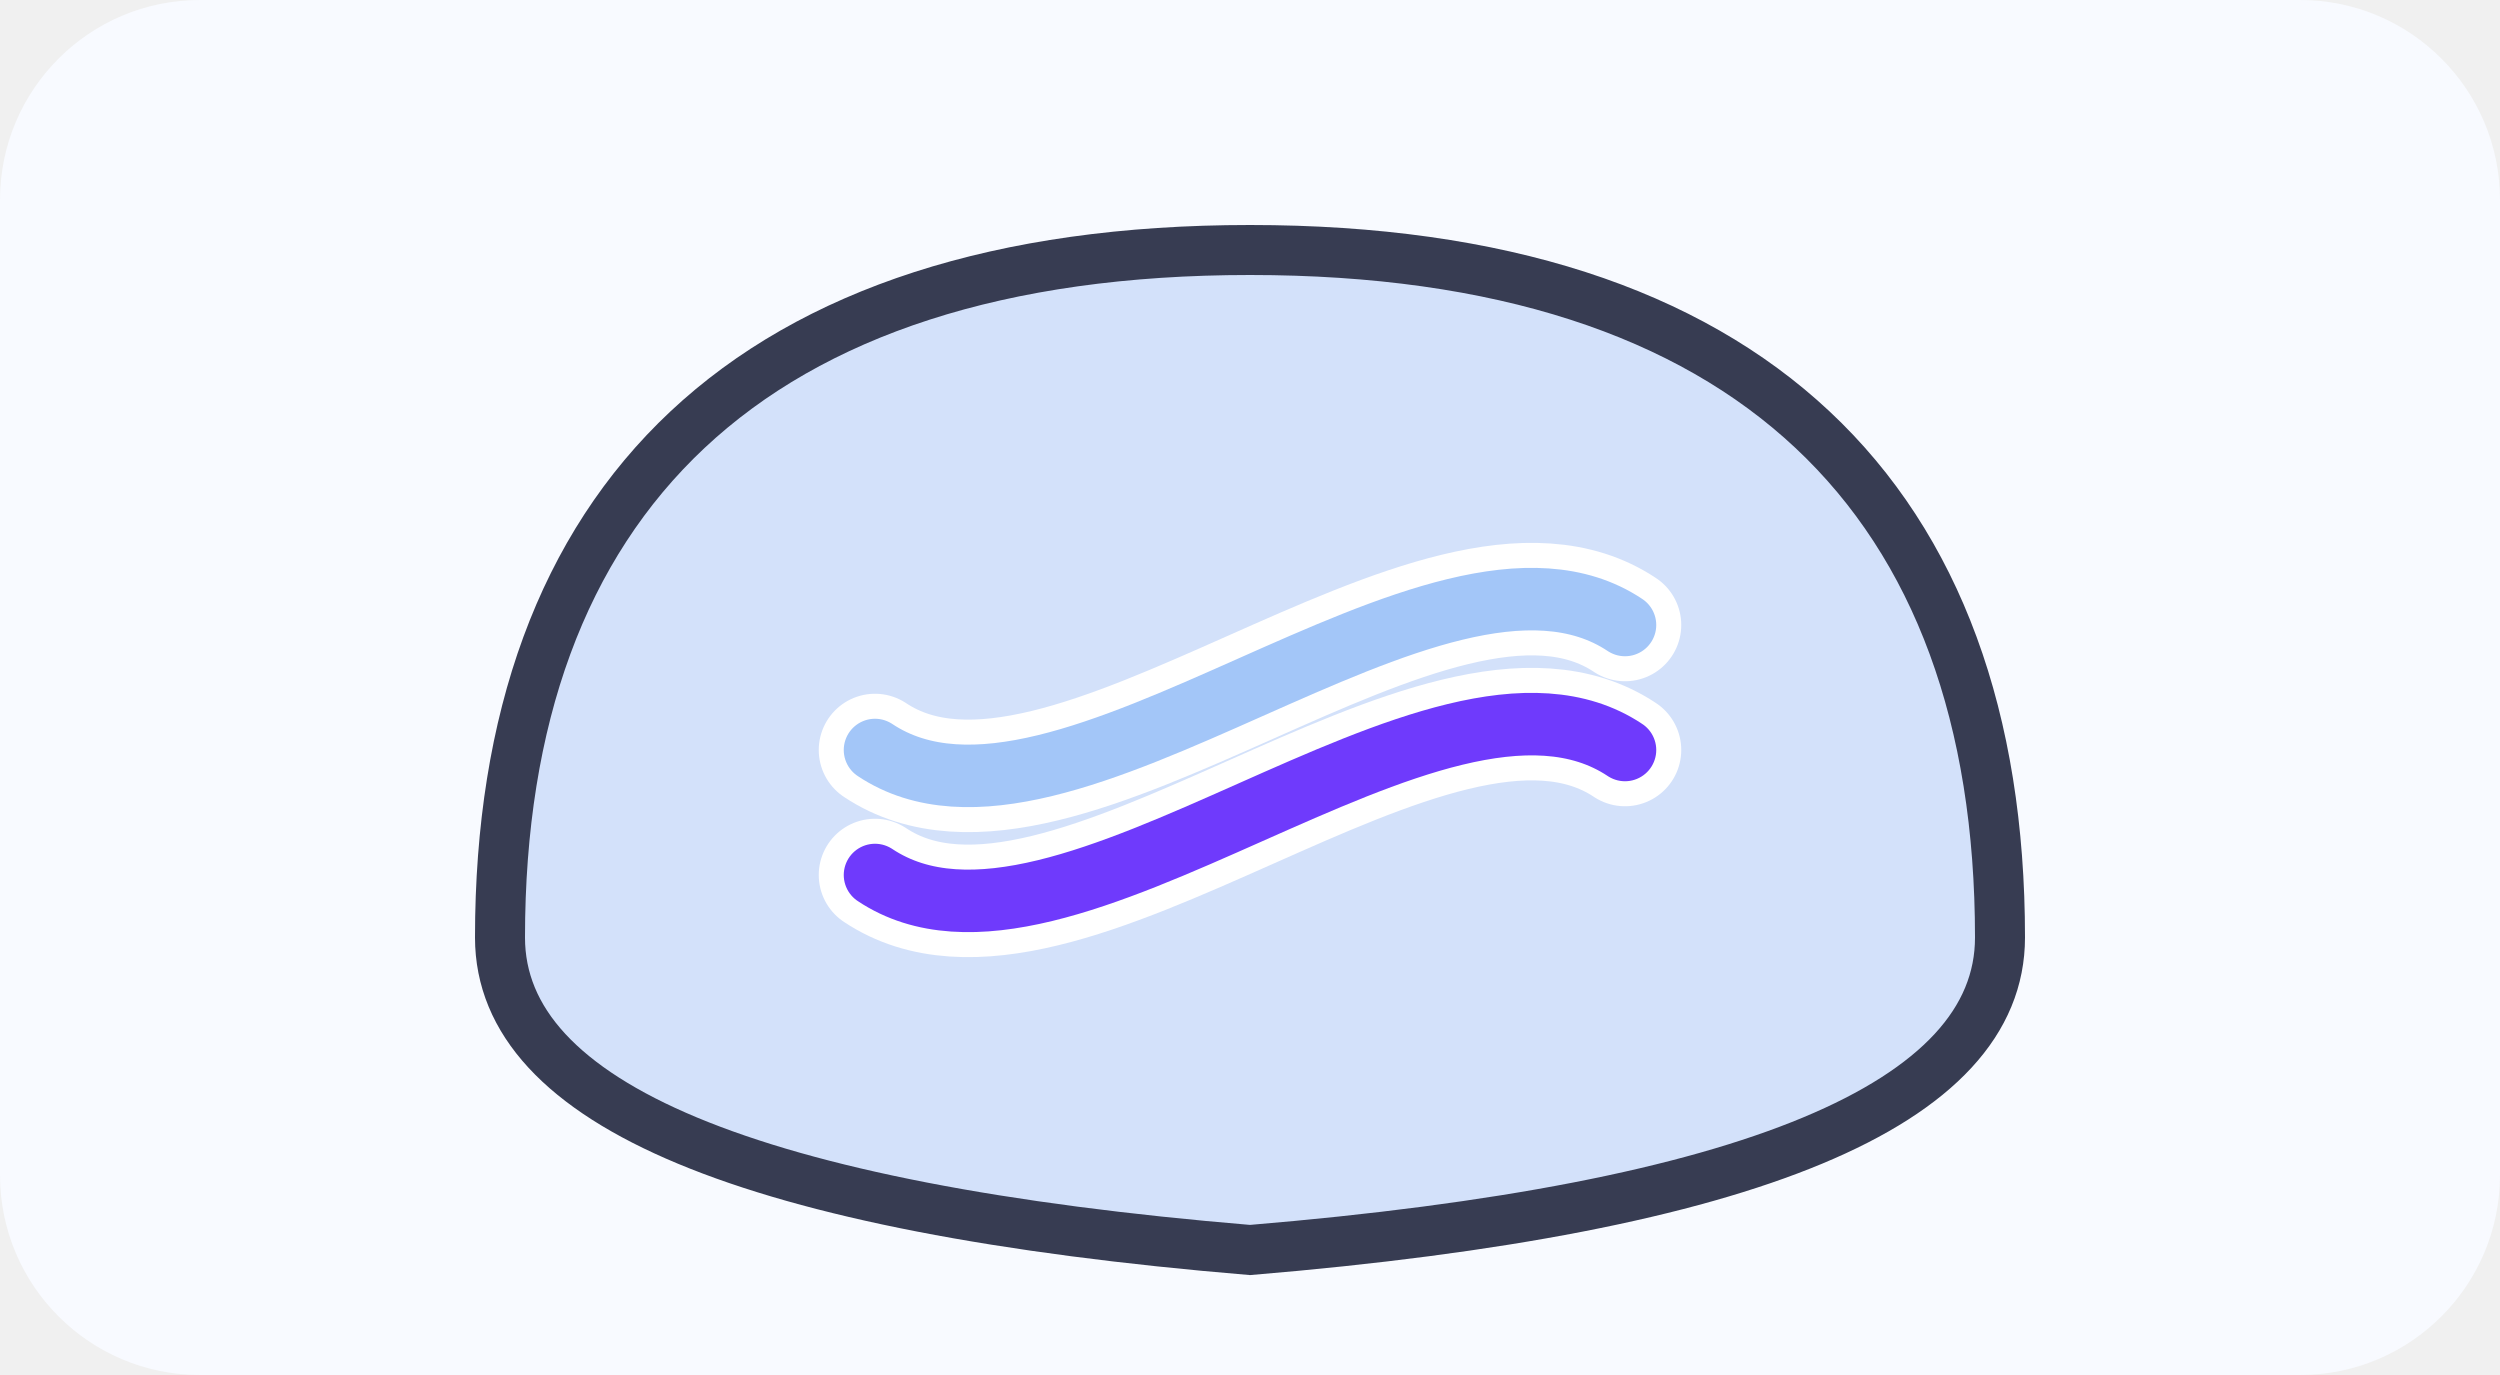
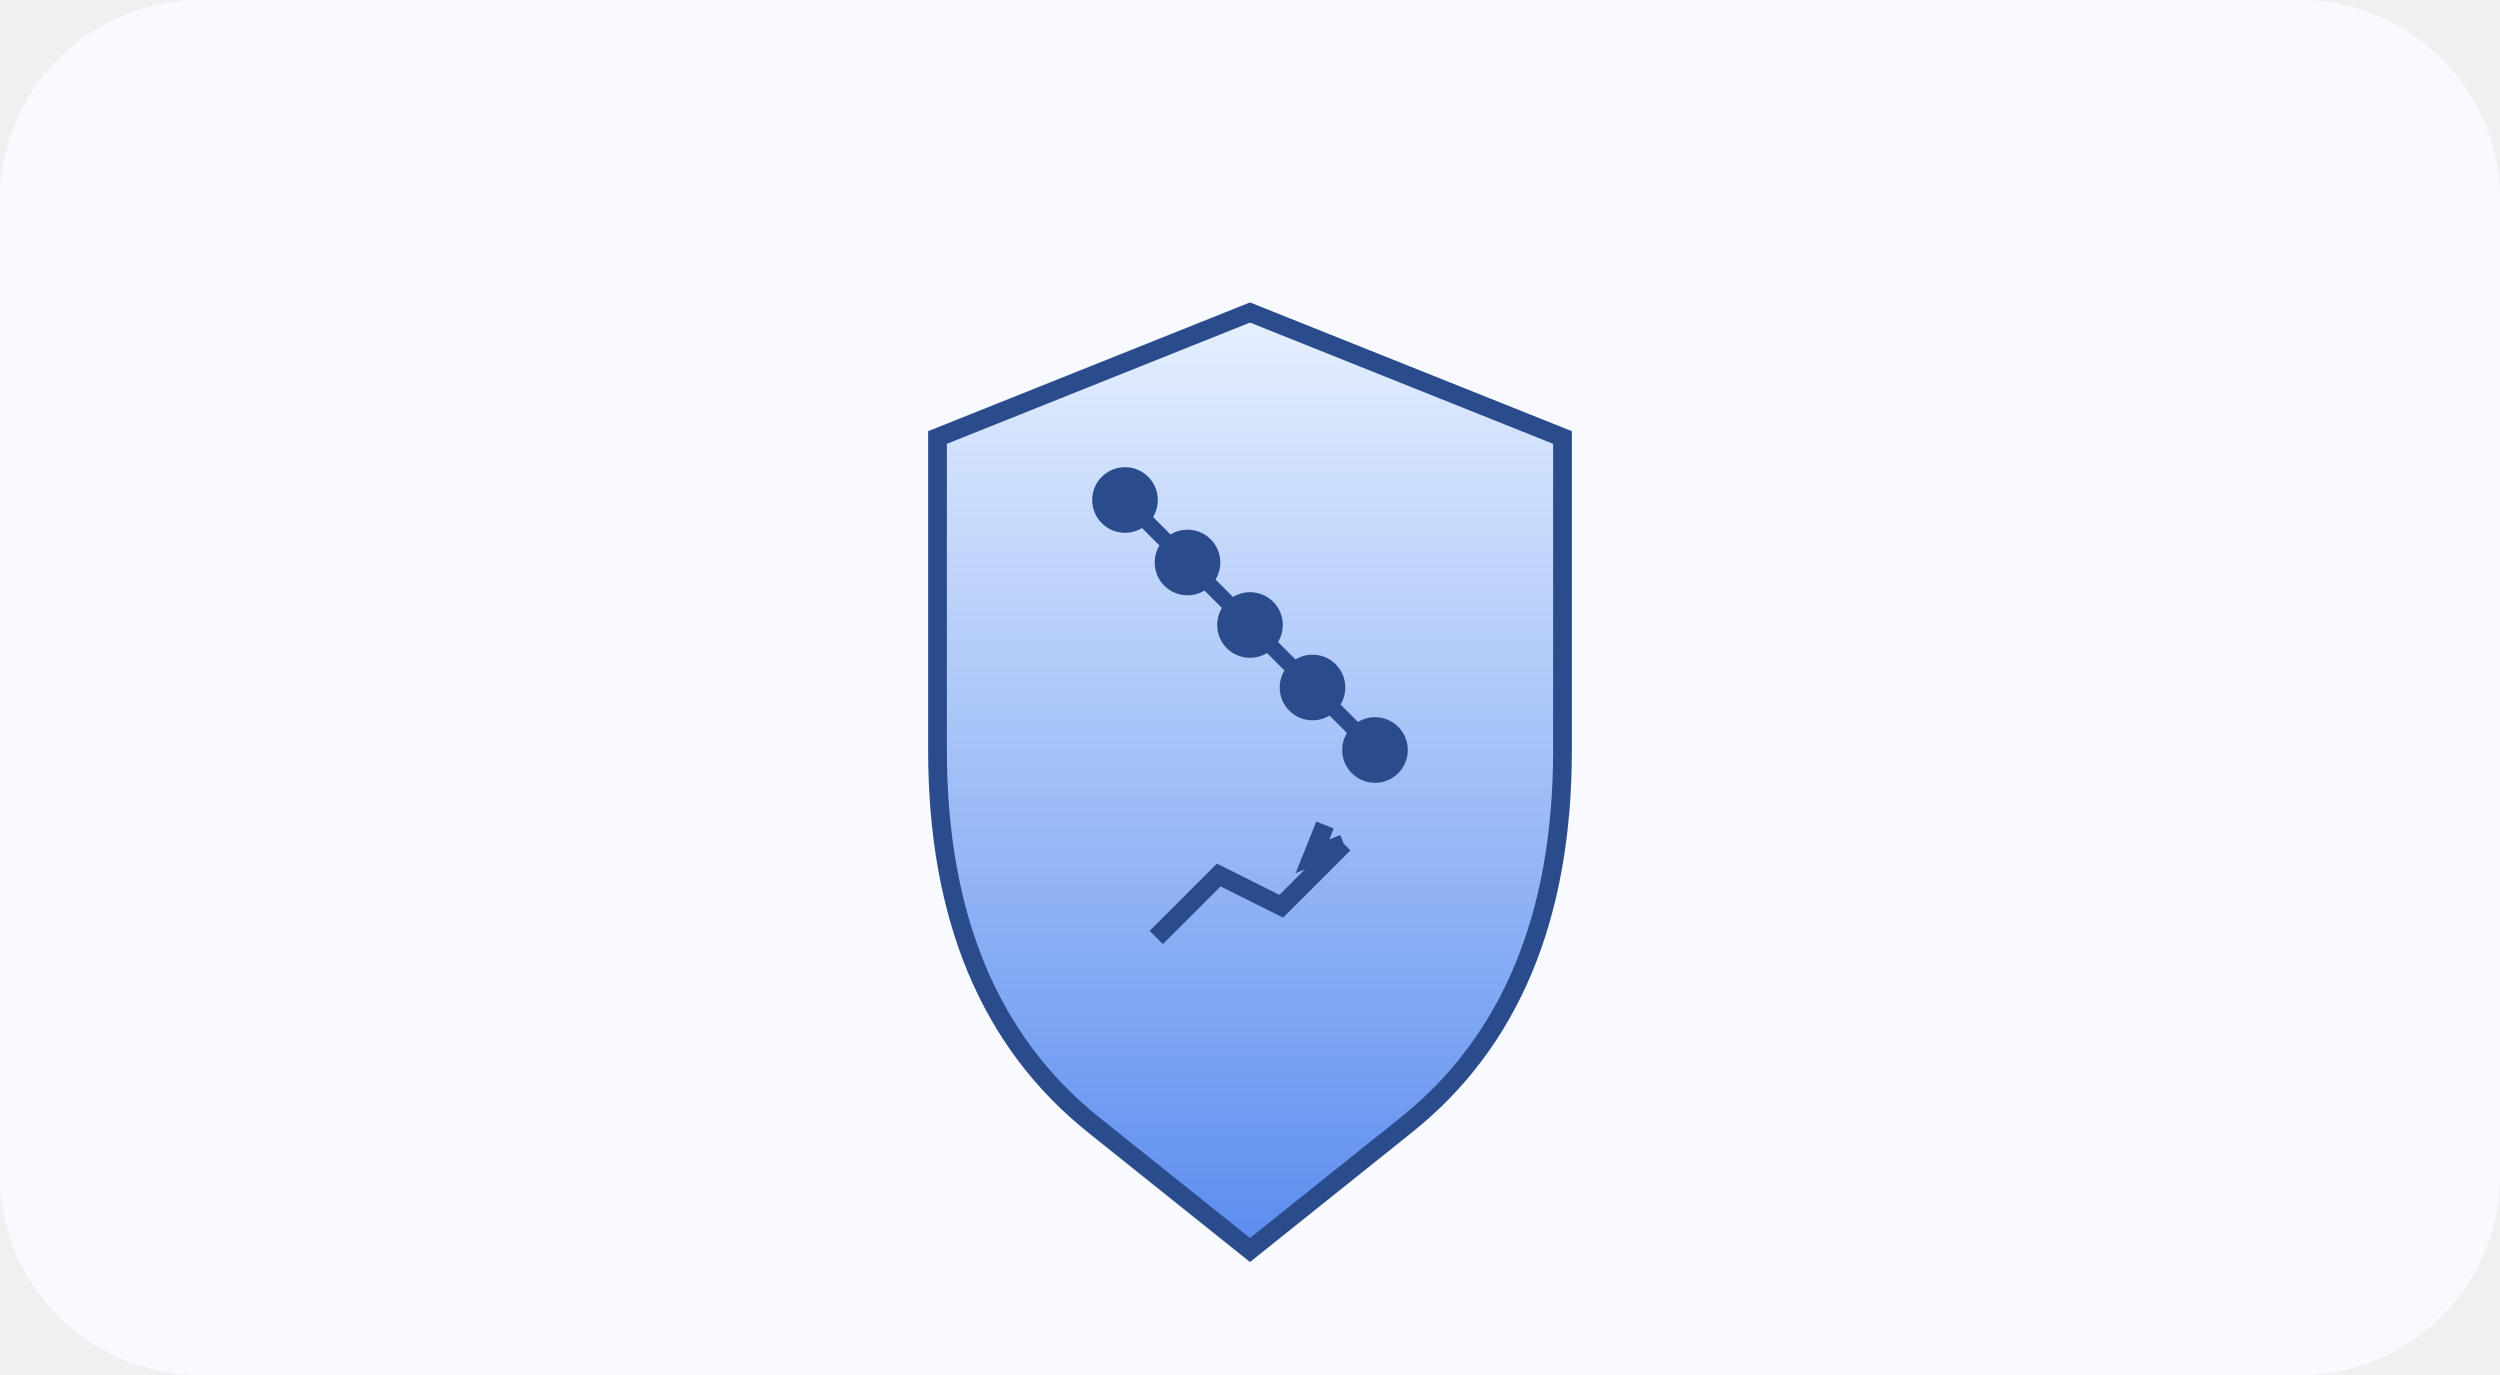
<svg xmlns="http://www.w3.org/2000/svg" viewBox="0 0 400 220" fill="none">
  <rect width="400" height="220" rx="32" fill="#F8FAFF" />
-   <path d="M200 40 C 280 40, 320 80, 320 150 Q 320 190, 200 200 Q 80 190, 80 150 C 80 80, 120 40, 200 40 Z" fill="#D3E1FA" stroke="#373C52" stroke-width="8" />
-   <path d="M140 140 C 170 160, 230 100, 260 120" stroke="#fff" stroke-width="18" stroke-linecap="round" />
-   <path d="M140 120 C 170 140, 230 80, 260 100" stroke="#fff" stroke-width="18" stroke-linecap="round" />
-   <path d="M140 140 C 170 160, 230 100, 260 120" stroke="#6F3AFC" stroke-width="10" stroke-linecap="round" fill="none" />
-   <path d="M140 120 C 170 140, 230 80, 260 100" stroke="#A3C6F8" stroke-width="10" stroke-linecap="round" fill="none" />
+   <defs>
+     <linearGradient id="shieldGrad" x1="0%" y1="0%" x2="0%" y2="100%">
+       <stop offset="0%" style="stop-color:#E6F0FF;stop-opacity:1" />
+       <stop offset="100%" style="stop-color:#5B8DEF;stop-opacity:1" />
+     </linearGradient>
+   </defs>
+   <g transform="translate(200,110)">
+     <path d="M0 -60 L-50 -40 L-50 10 Q-50 50 -25 70 Q0 90 0 90 Q0 90 25 70 Q50 50 50 10 L50 -40 L0 -60 Z" fill="url(#shieldGrad)" stroke="#2B4C8C" stroke-width="3" />
+     <g stroke="#2B4C8C" stroke-width="2.5" fill="none">
+       <path d="M-20 -30 L-10 -20 L0 -10 L10 0 L20 10" />
+       <circle cx="-20" cy="-30" r="4" fill="#2B4C8C" />
+       <circle cx="-10" cy="-20" r="4" fill="#2B4C8C" />
+       <circle cx="0" cy="-10" r="4" fill="#2B4C8C" />
+       <circle cx="10" cy="0" r="4" fill="#2B4C8C" />
+       <circle cx="20" cy="10" r="4" fill="#2B4C8C" />
+     </g>
+     <g transform="translate(0,35)">
+       <path d="M-15 5 L-5 -5 L5 0 L15 -10" stroke="#2B4C8C" stroke-width="3" fill="none" />
+       <path d="M15 -10 L10 -8 L12 -13" stroke="#2B4C8C" stroke-width="3" fill="none" />
+     </g>
+   </g>
</svg>
